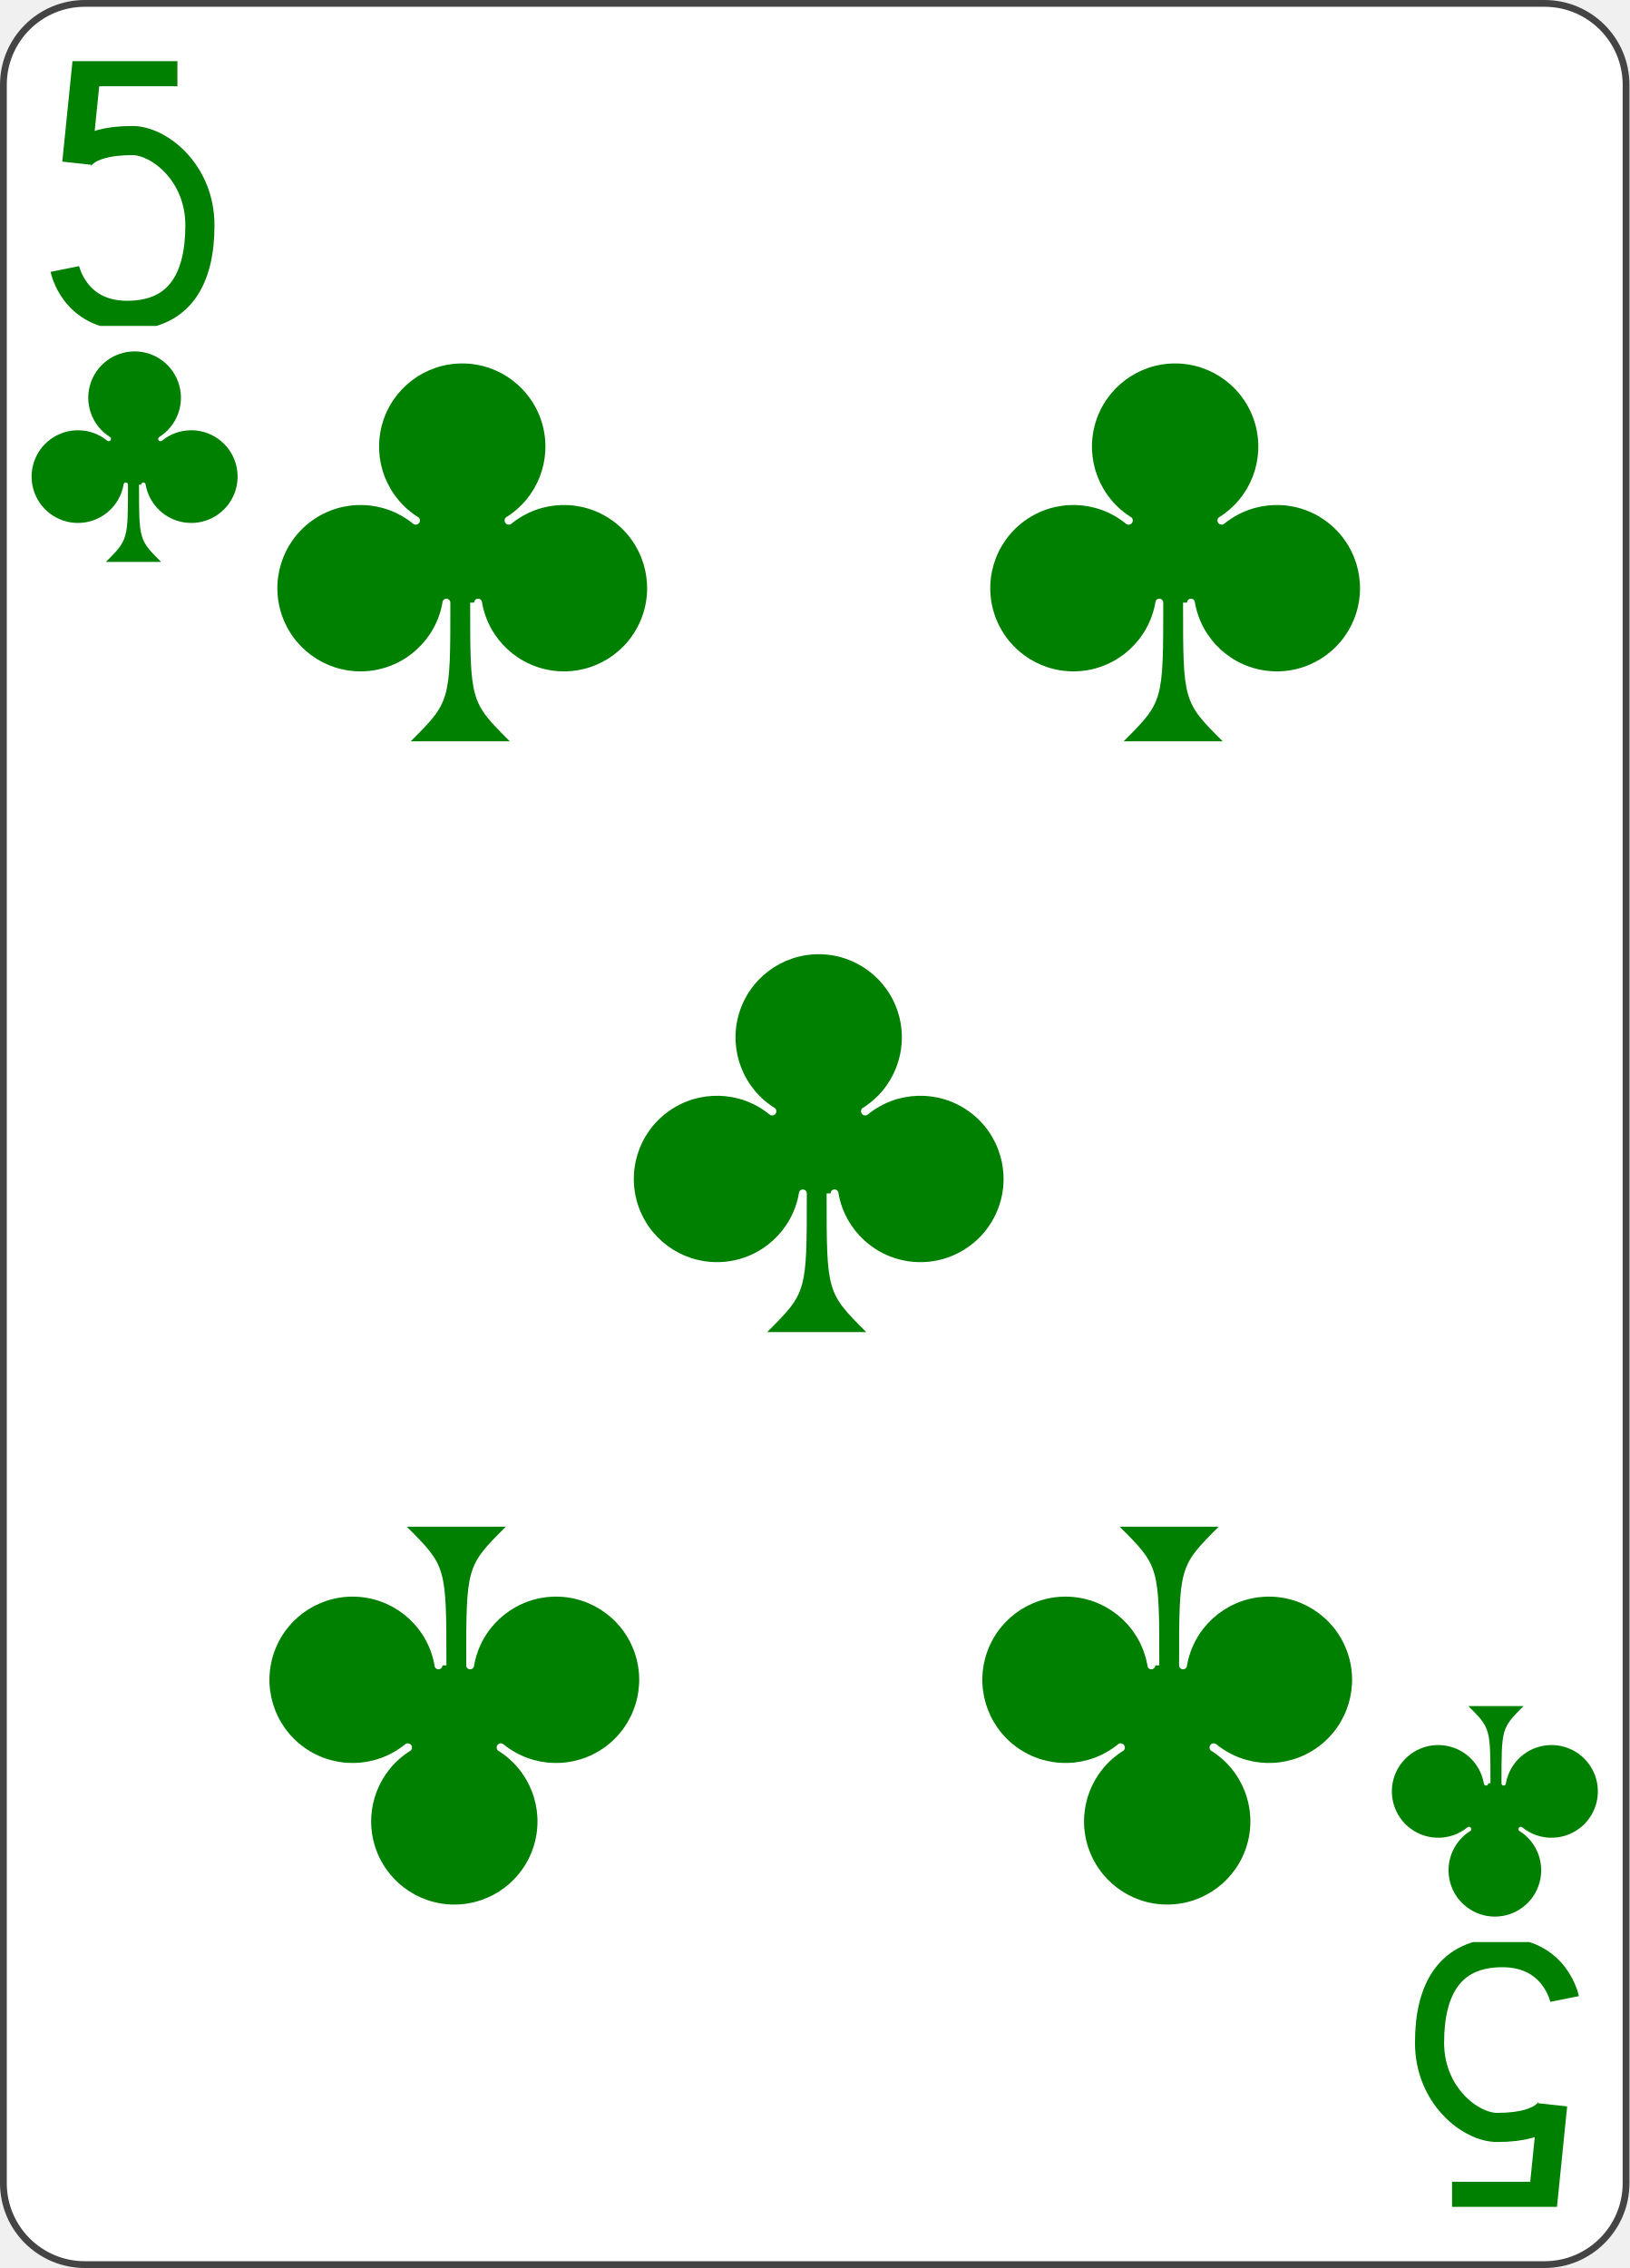
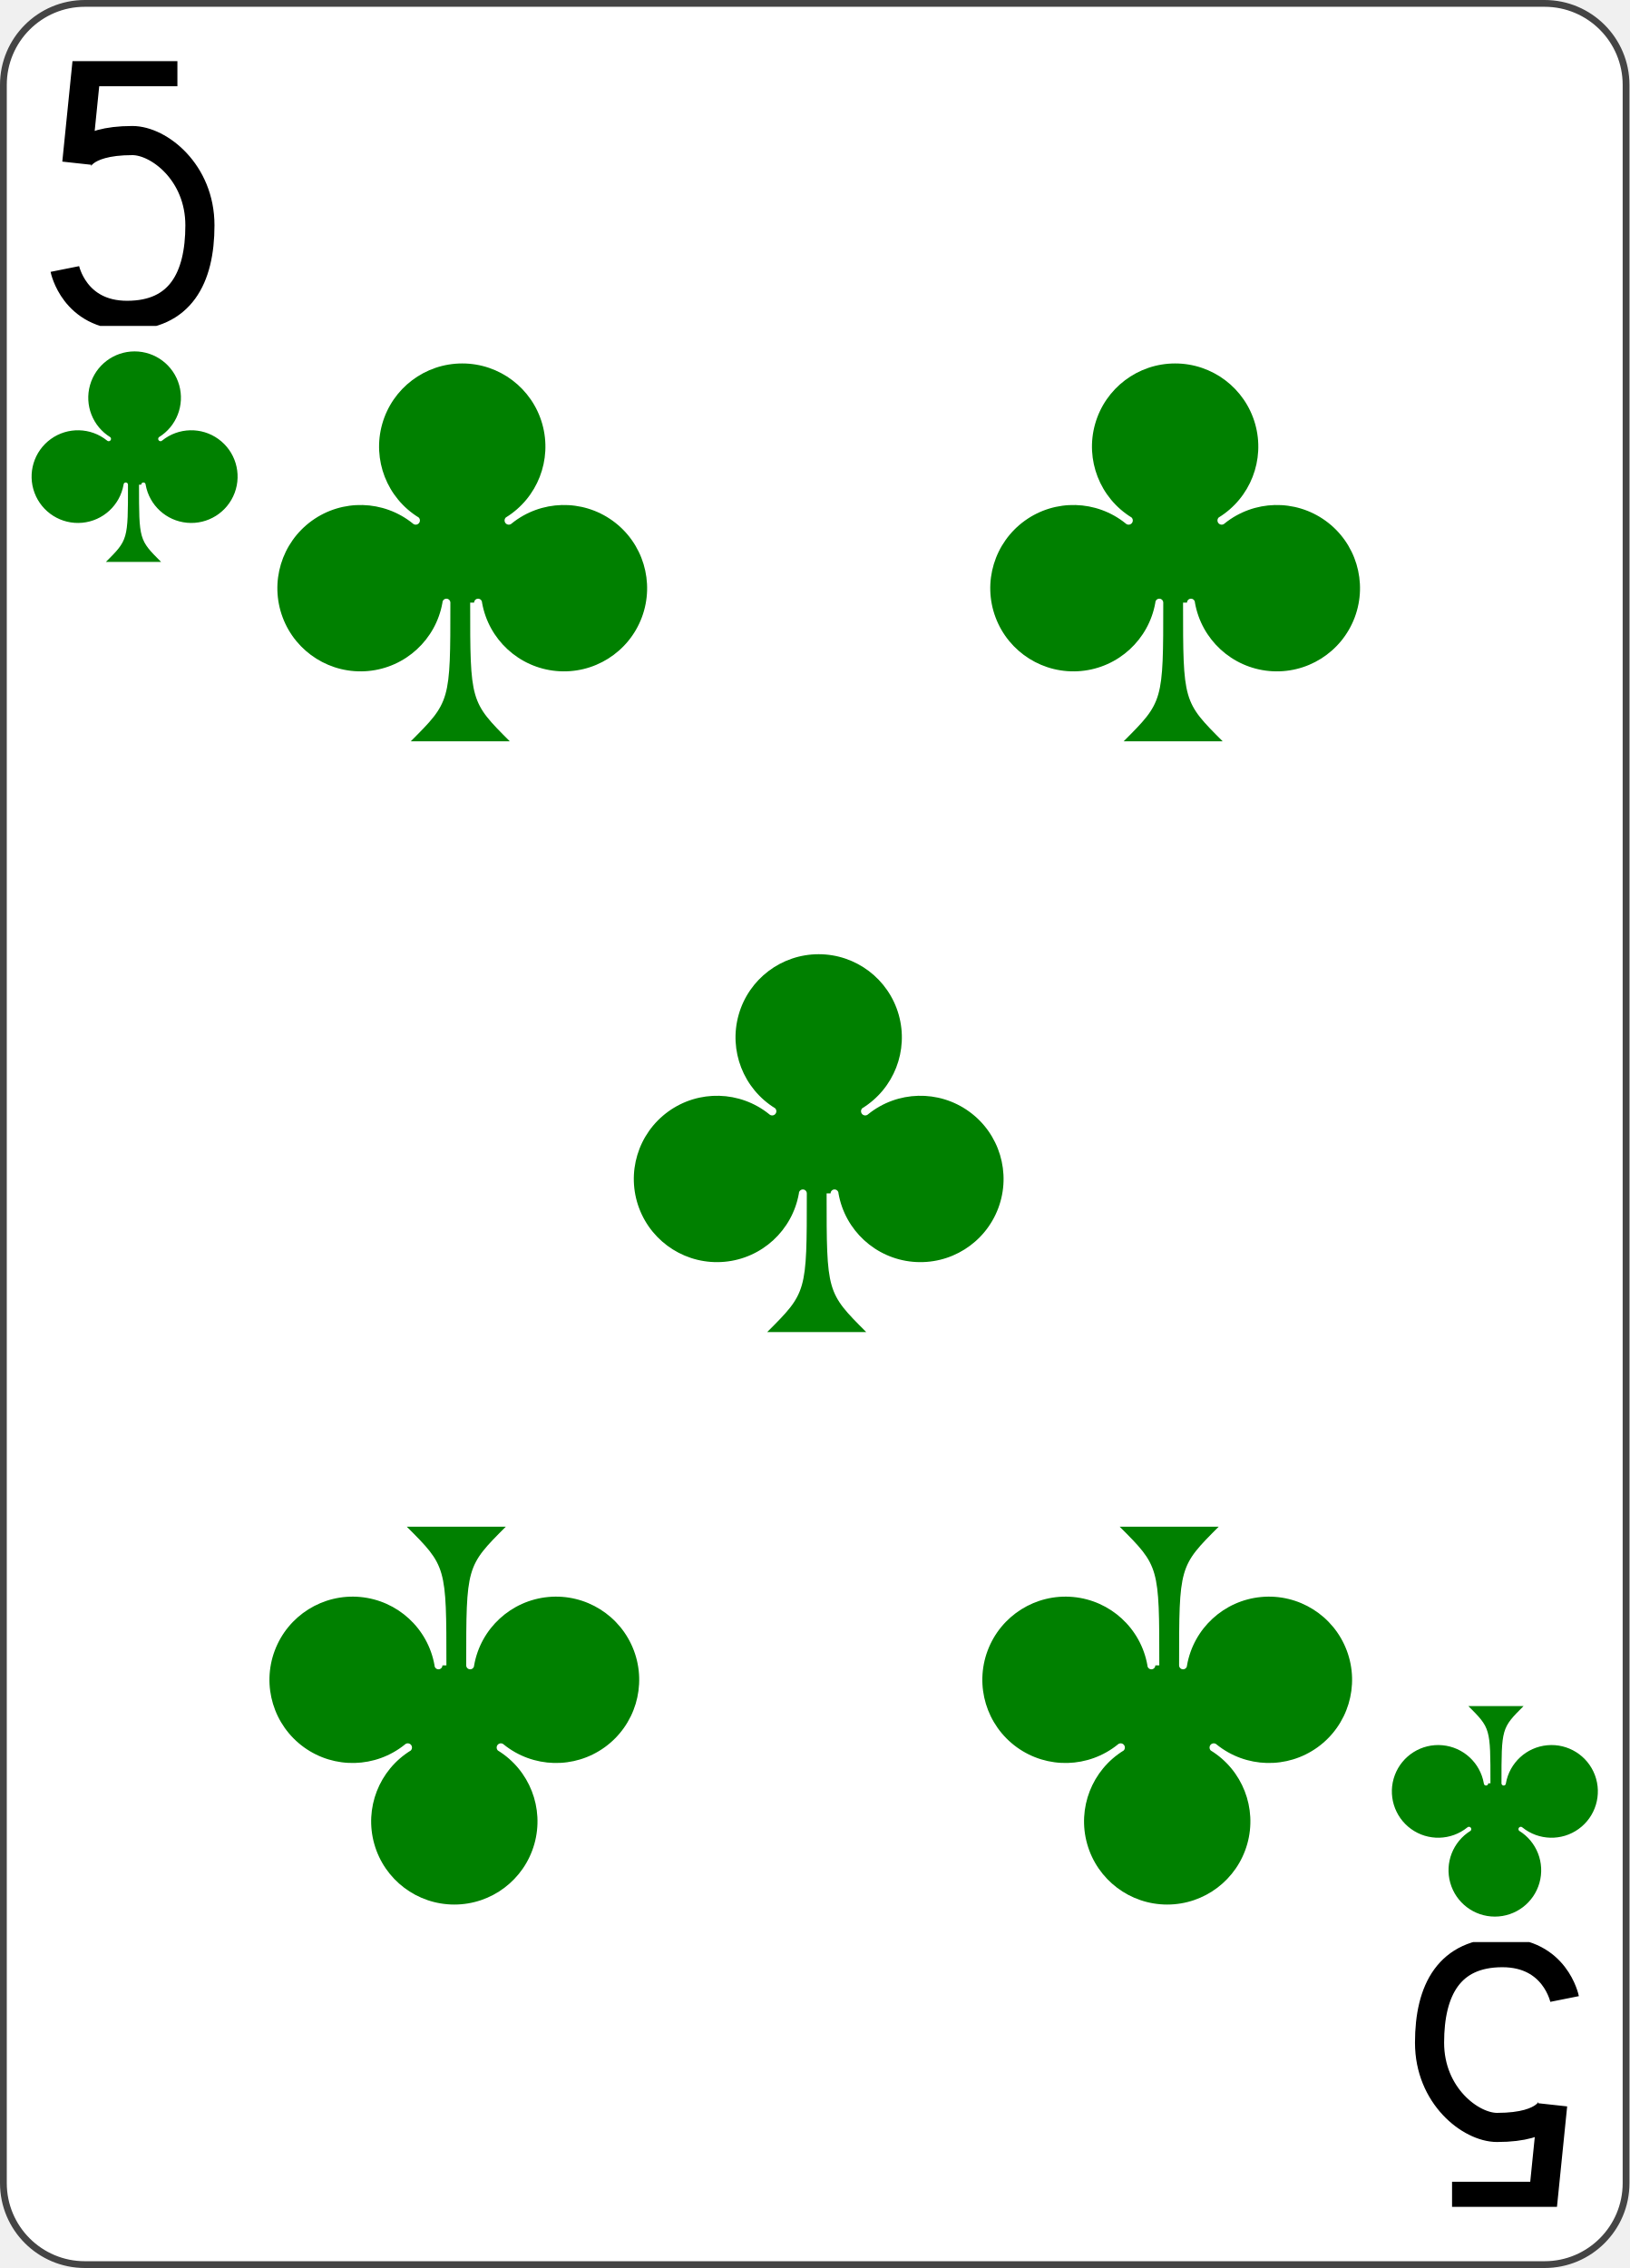
<svg xmlns="http://www.w3.org/2000/svg" viewBox="-120 -167 240 334">
  <rect width="239" height="333" x="-119.5" y="-166.5" rx="12" ry="12" stroke="#444" fill="#fff" fill-opacity="1" stroke-width="1" />
  <symbol id="R5c" viewBox="-500 -500 1000 1000" preserveAspectRatio="xMinYMid" opacity="0.8">
-     <path d="M-255 285s35 175 235 175S255 320 255 120 100-200 0-200c-200 0-210 85-210 85l35-345H170" stroke="#008000" fill="none" fill-opacity="1" stroke-width="110" />
+     <path d="M-255 285s35 175 235 175S255 320 255 120 100-200 0-200c-200 0-210 85-210 85l35-345H170" stroke="#000000" fill="none" fill-opacity="1" stroke-width="110" />
  </symbol>
  <symbol id="S05c" viewBox="-600 -600 1200 1200" preserveAspectRatio="xMinYMid" opacity="0.8">
    <path d="M0-500C-100-250-355-100-355 185a150 150 0 00300 0 10 10 0 0120 0c0 200-50 215-95 315H130C85 400 35 385 35 185a10 10 0 0120 0 150 150 0 00300 0C355-100 100-250 0-500" fill="green" fill-opacity="1" />
  </symbol>
  <symbol id="S15c" viewBox="-600 -600 1200 1200" preserveAspectRatio="xMinYMid" opacity="0.8">
    <path d="m0-300c0-100 100-200 200-200S400-400 400-250C400 0 0 400 0 500 0 400-400 0-400-250c0-150 100-250 200-250S0-400 0-300" fill="green" fill-opacity="1" />
  </symbol>
  <symbol id="S25c" viewBox="-600 -600 1200 1200" preserveAspectRatio="xMinYMid" opacity="0.8">
    <path d="m-400 0C-350 0 0-450 0-500 0-450 350 0 400 0 350 0 0 450 0 500 0 450-350 0-400 0" fill="green" fill-opacity="1" />
  </symbol>
  <symbol id="S35c" viewBox="-600 -600 1200 1200" preserveAspectRatio="xMinYMid" opacity="0.8">
    <path d="M40 150a10 10 0 0120 0A210 210 0 10135-50 10 10 0 01120-65a210 210 0 10-220 0 10 10 0 01-15 15 210 210 0 1075 200 10 10 0 0120 0c0 250 0 250-100 350H130C30 400 30 400 30 150" fill="green" fill-opacity="1" />
  </symbol>
  <use href="#R5c" height="39" x="-120" y="-158" />
  <use href="#S35c" height="39" x="-120" y="-120" />
  <use href="#S35c" height="70" x="-87.5" y="-122" />
  <use href="#S35c" height="70" x="17.5" y="-122" />
  <use href="#S35c" height="70" x="-35" y="-35" />
  <g transform="rotate(180)">
    <use href="#R5c" height="39" x="-120" y="-158" />
    <use href="#S35c" height="39" x="-120" y="-120" />
    <use href="#S35c" height="70" x="-87.5" y="-122" />
    <use href="#S35c" height="70" x="17.5" y="-122" />
  </g>
</svg>
